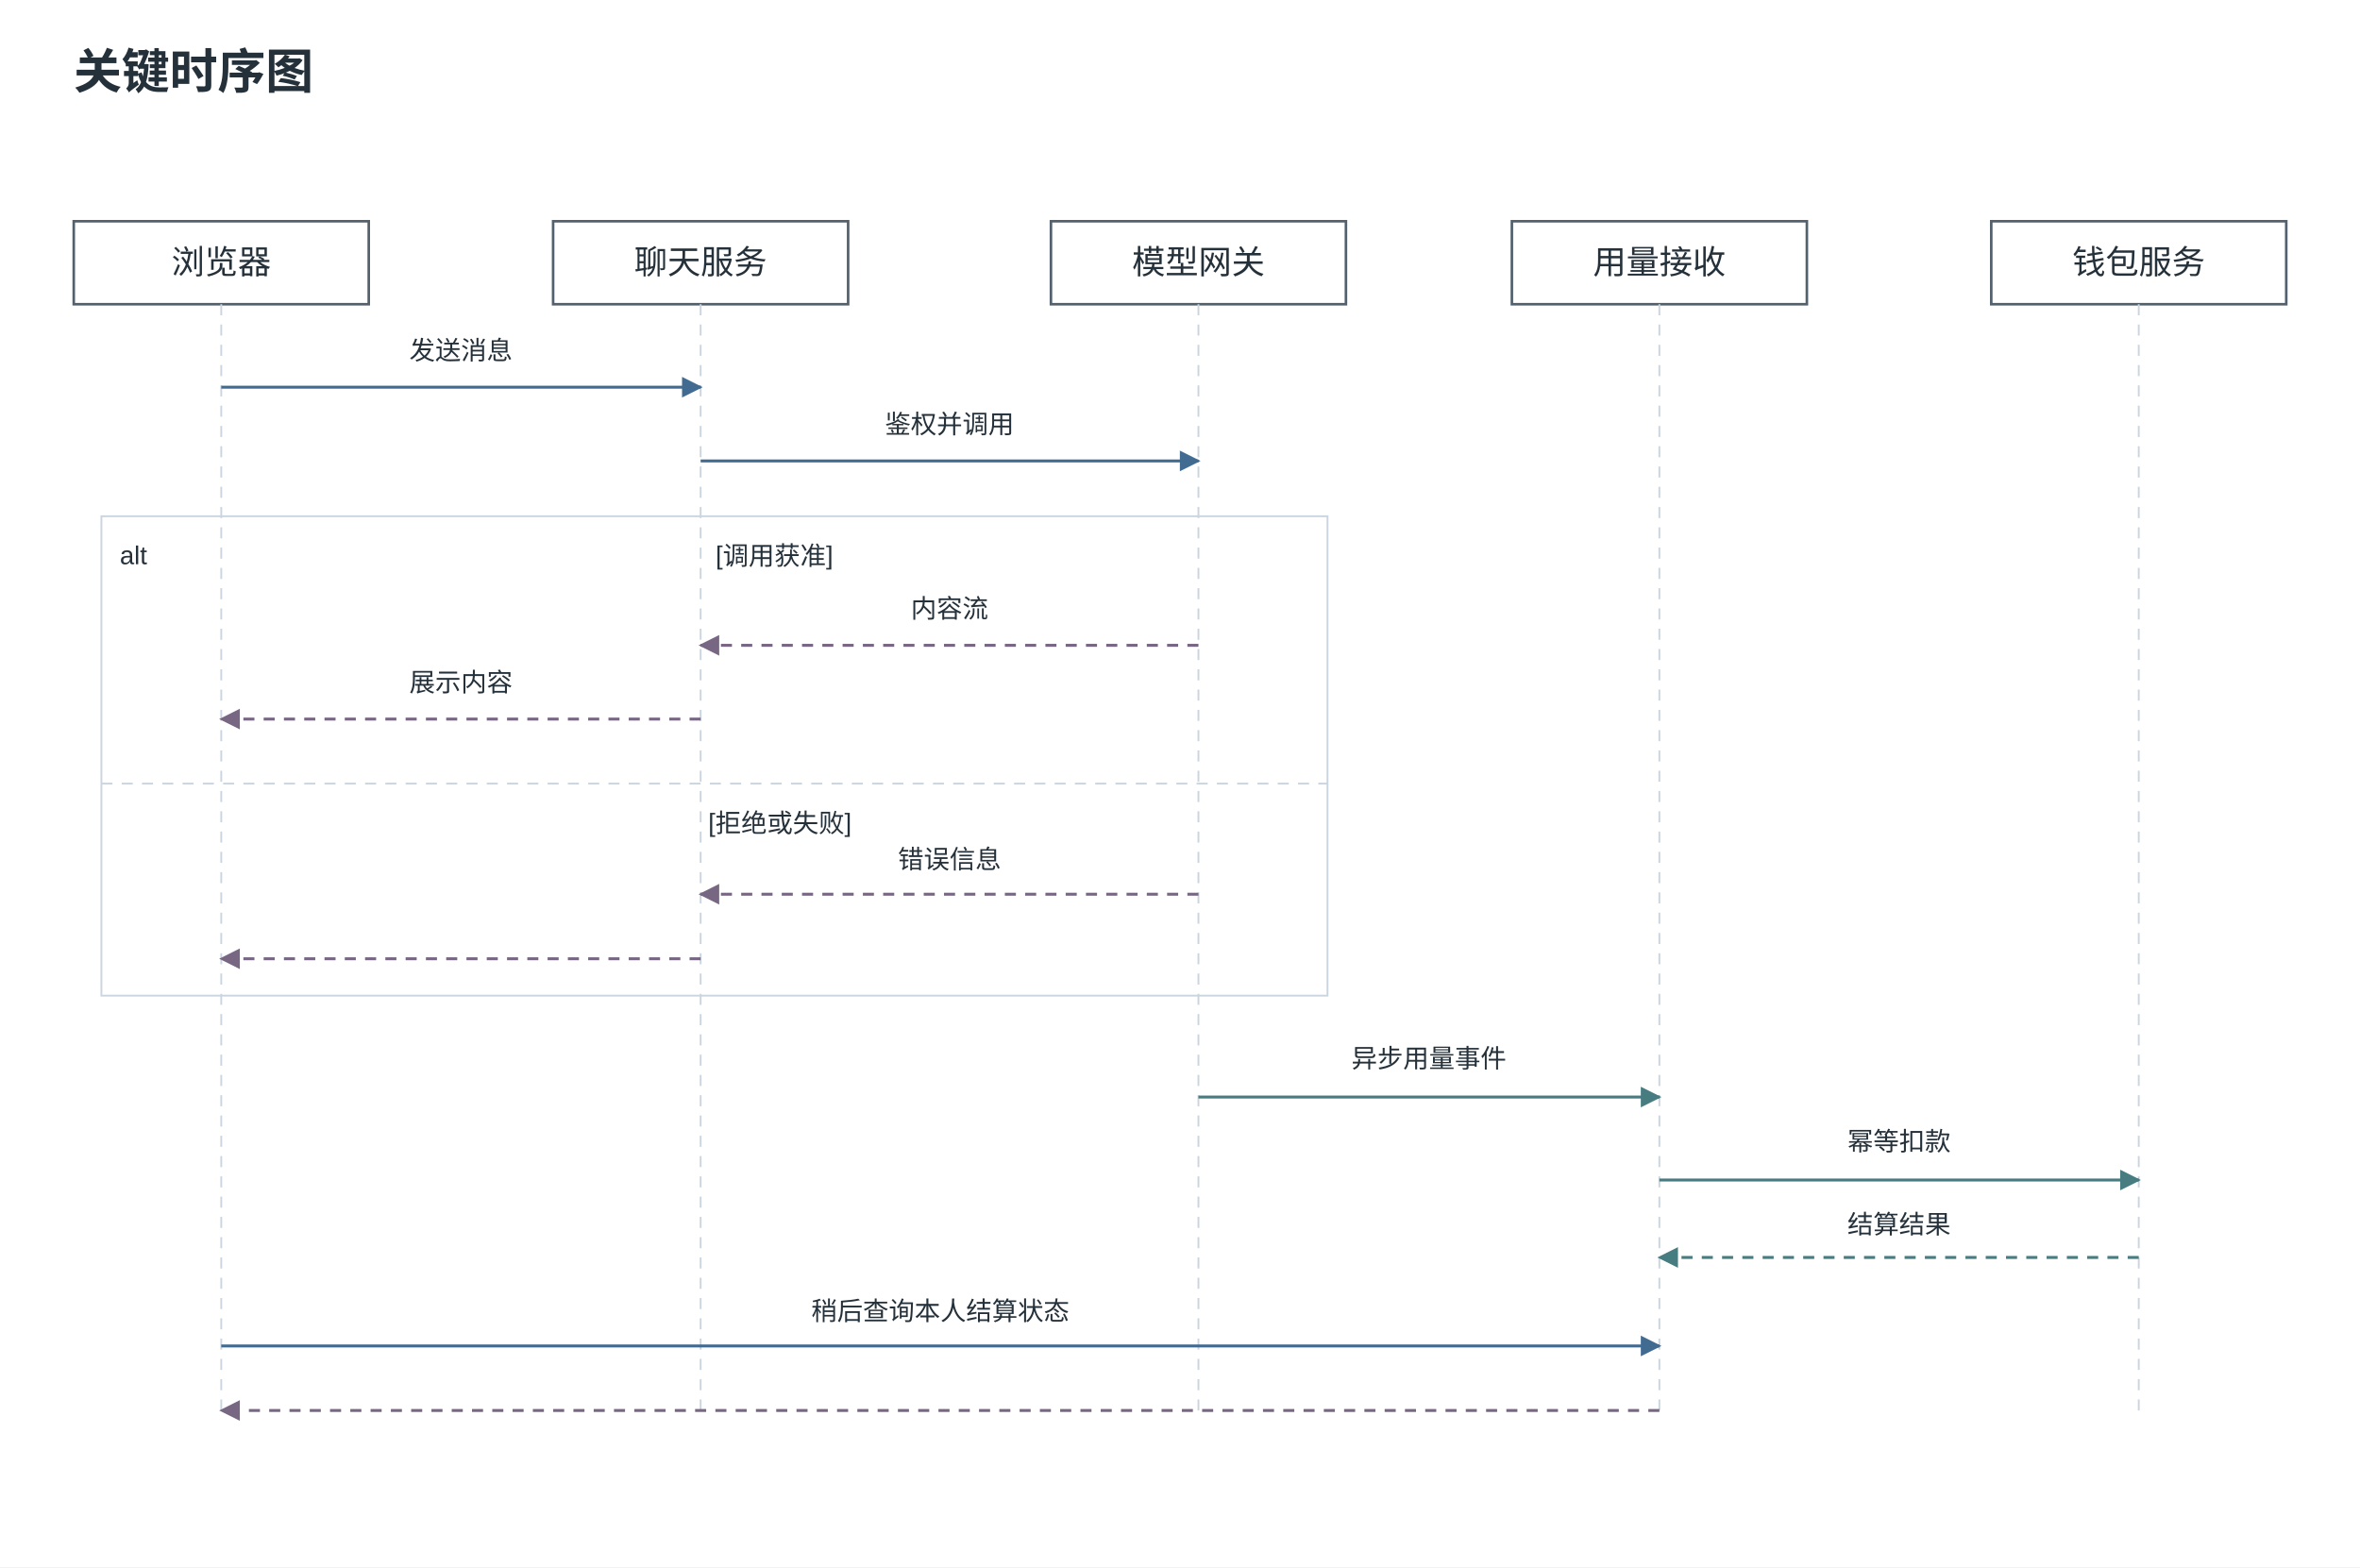
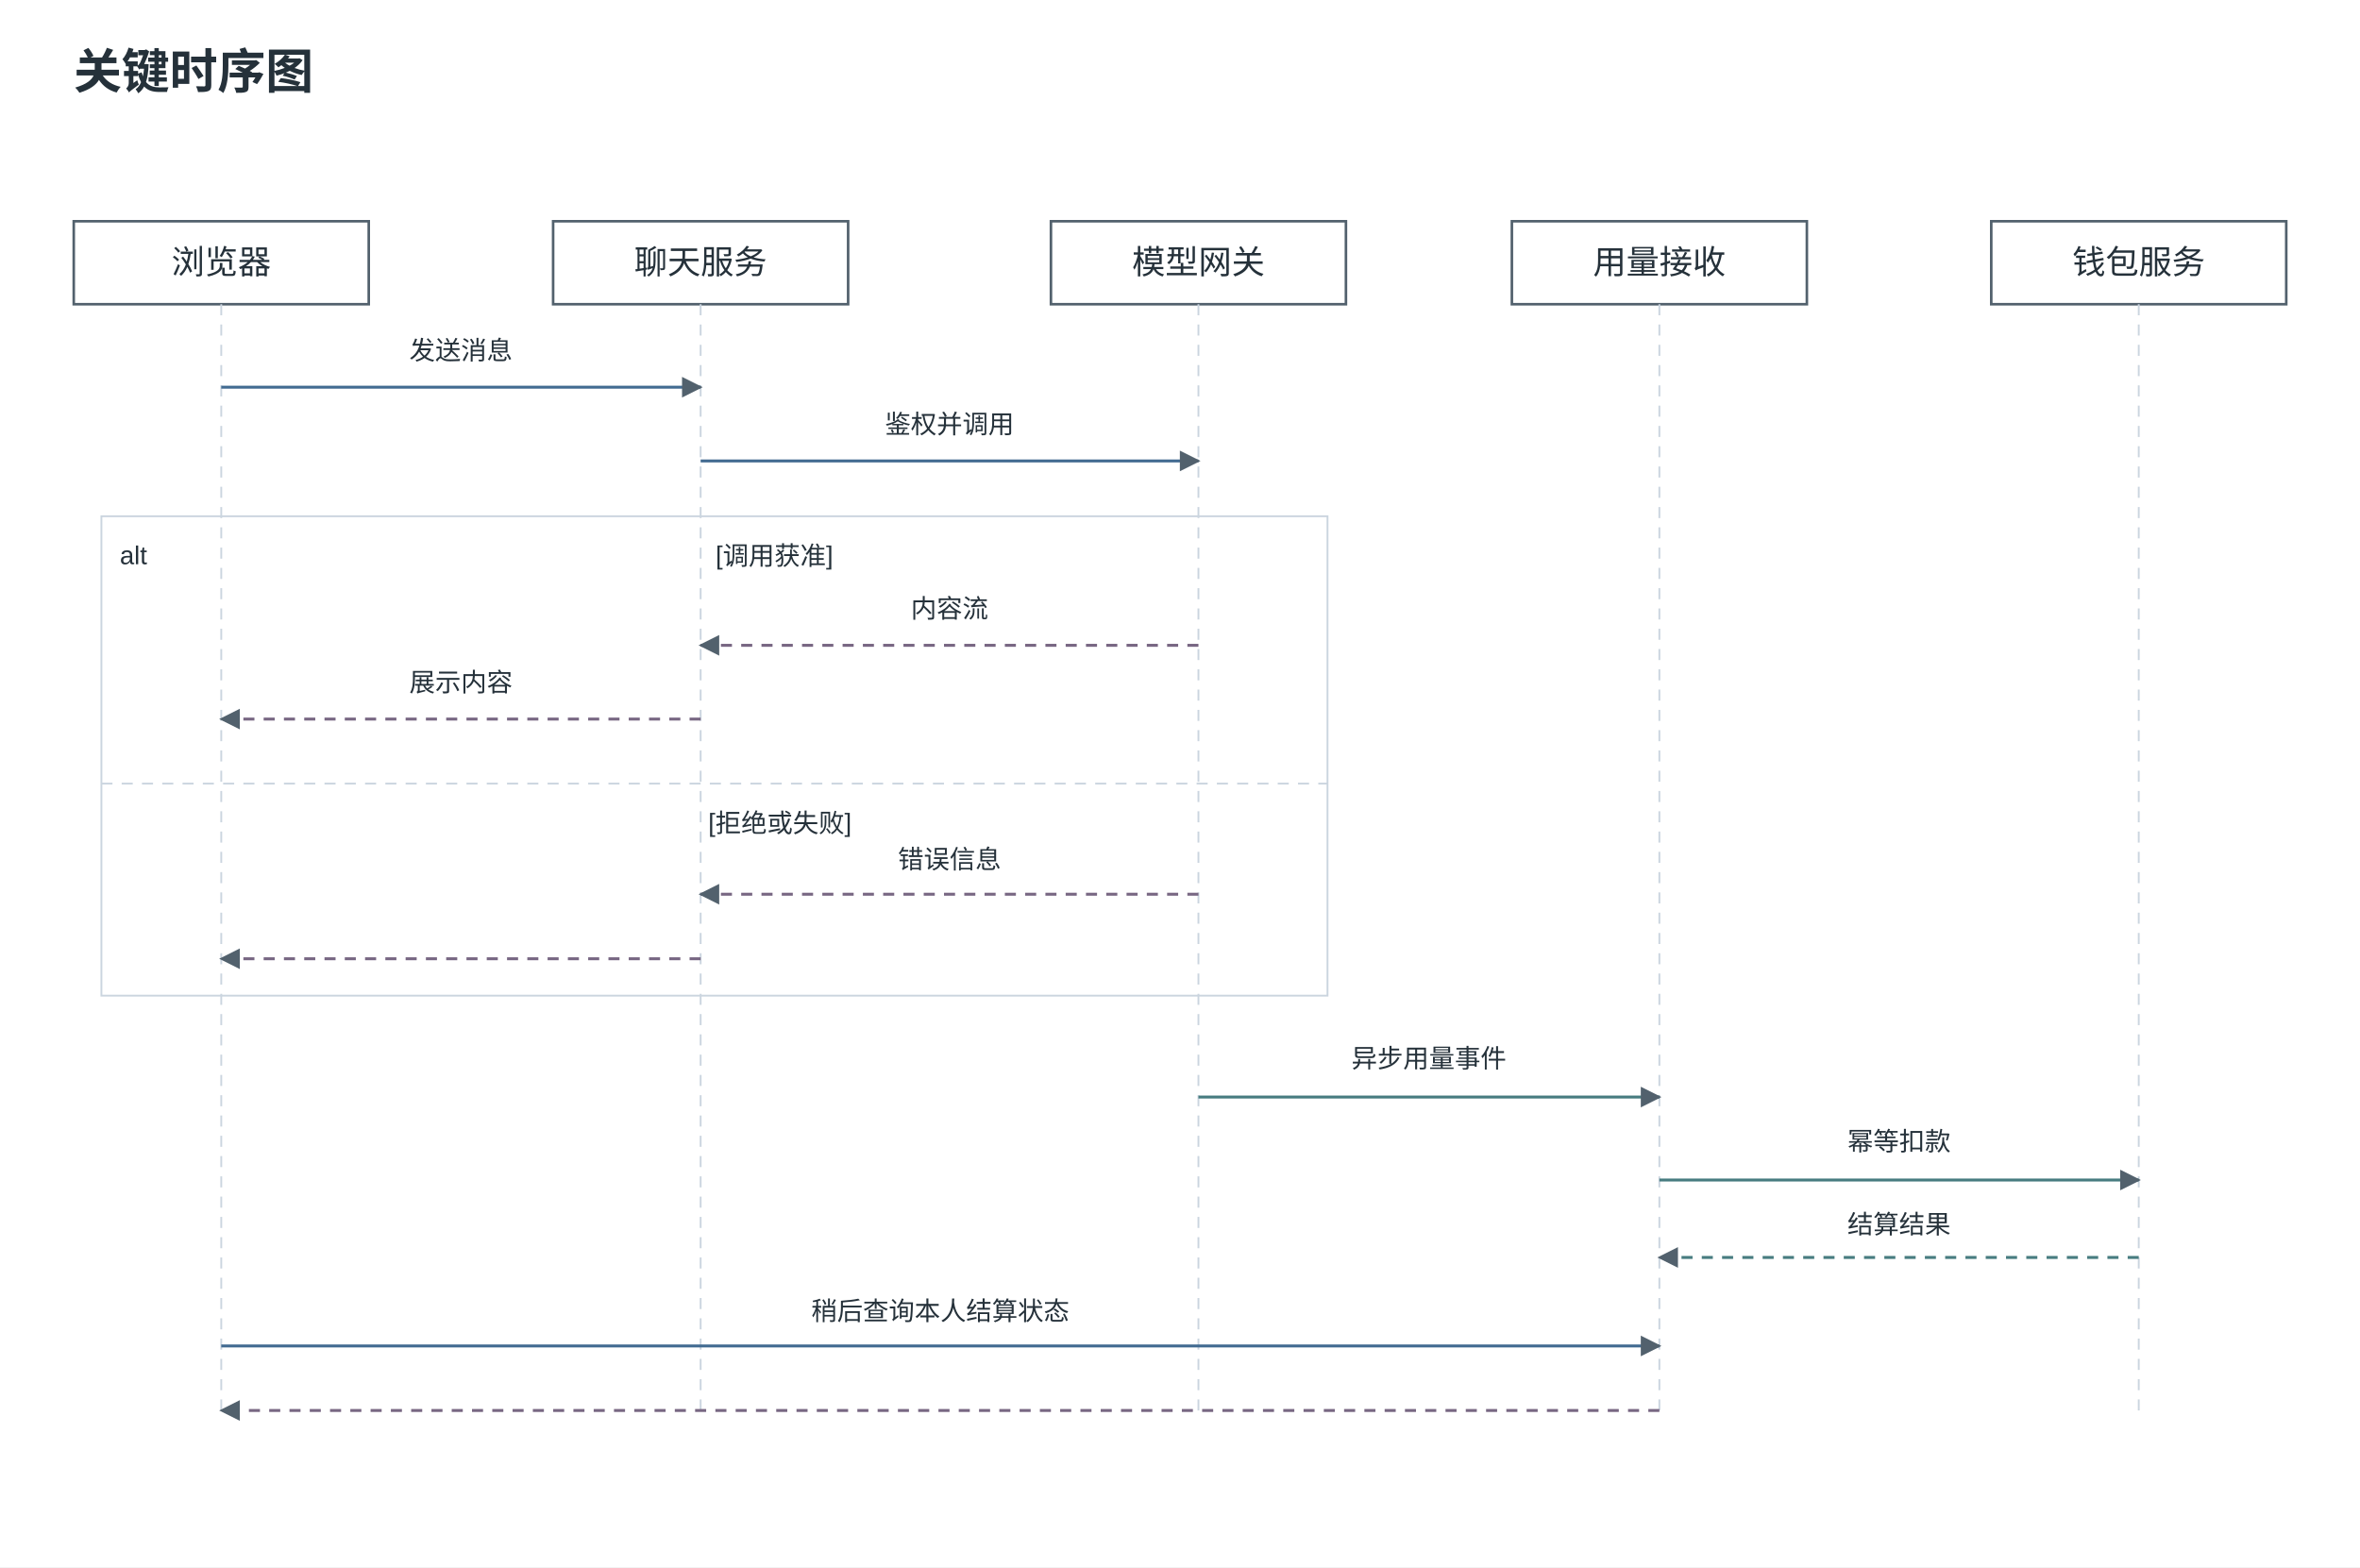
<svg xmlns="http://www.w3.org/2000/svg" width="1280" height="850" viewBox="0 0 1280 850" role="img" aria-labelledby="title desc">
  <defs>
    <marker id="arrow" viewBox="0 0 10 10" refX="9" refY="5" markerWidth="7" markerHeight="7" orient="auto">
-       <path d="M0 0 L10 5 L0 10 Z" fill="context-stroke" />
+       <path d="M0 0 L10 5 L0 10 Z" fill="#52616d" />
    </marker>
  </defs>
  <style>
- text{font-family:Arial,"Noto Sans CJK SC","Microsoft YaHei",sans-serif;font-size:18px;fill:#25313A}
+ text{font-family:Arial, 'Microsoft YaHei', 'PingFang SC', 'Noto Sans CJK SC', 'Source Han Sans CN', sans-serif;font-size:18px;fill:#25313A}
.box{fill:white;stroke:#52616D;stroke-width:1.4}
.line{fill:none;stroke:#52616D;stroke-width:1.6}
.dashed{stroke-dasharray:6 5}.small{font-size:14px}.heading{font-size:26px;font-weight:600}
.panel{fill:#F5F7FA;stroke:#CBD5DF;stroke-width:1}
.guide{fill:none;stroke:#CBD5DF;stroke-width:1}
.blue{stroke:#426B91}.purple{stroke:#786783}.teal{stroke:#477C80}.brown{stroke:#8A735C}
.green{stroke:#327354}.red{stroke:#AA4E4E}.yellow{stroke:#926D20}
.box.green{fill:#EDF5EF}.box.red{fill:#FAEEEE}.box.yellow{fill:#FBF5E5}
.caption{paint-order:stroke;stroke:white;stroke-width:7px;stroke-linejoin:round}
</style>
  <rect width="1280" height="850" fill="white" />
-   <text x="40" y="48" class="heading">关键时序图</text>
-   <rect x="40" y="120" width="160" height="45" class="box" />
-   <text x="120" y="148.5" text-anchor="middle">浏览器</text>
-   <path d="M120 165 V770" class="guide dashed" />
-   <rect x="300" y="120" width="160" height="45" class="box" />
-   <text x="380" y="148.5" text-anchor="middle">聊天服务</text>
-   <path d="M380 165 V770" class="guide dashed" />
-   <rect x="570" y="120" width="160" height="45" class="box" />
-   <text x="650" y="148.5" text-anchor="middle">模型网关</text>
-   <path d="M650 165 V770" class="guide dashed" />
-   <rect x="820" y="120" width="160" height="45" class="box" />
-   <text x="900" y="148.5" text-anchor="middle">用量接收</text>
-   <path d="M900 165 V770" class="guide dashed" />
-   <rect x="1080" y="120" width="160" height="45" class="box" />
-   <text x="1160" y="148.5" text-anchor="middle">钱包服务</text>
-   <path d="M1160 165 V770" class="guide dashed" />
-   <path d="M120 210 H380" class="line blue" marker-end="url(#arrow)" />
-   <text x="250" y="195" class="small" text-anchor="middle">发送消息</text>
-   <path d="M380 250 H650" class="line blue" marker-end="url(#arrow)" />
-   <text x="515" y="235" class="small" text-anchor="middle">鉴权并调用</text>
+   <text x="40" y="48" class="heading" font-family="Arial, 'Microsoft YaHei', 'PingFang SC', 'Noto Sans CJK SC', 'Source Han Sans CN', sans-serif" font-size="26px" fill="#25313A" font-weight="600">关键时序图</text>
+   <rect x="40" y="120" width="160" height="45" class="box" fill="white" stroke="#52616D" stroke-width="1.4" />
+   <text x="120" y="148.5" text-anchor="middle" font-family="Arial, 'Microsoft YaHei', 'PingFang SC', 'Noto Sans CJK SC', 'Source Han Sans CN', sans-serif" font-size="18px" fill="#25313A">浏览器</text>
+   <path d="M120 165 V770" class="guide dashed" stroke-dasharray="6 5" fill="none" stroke="#CBD5DF" stroke-width="1" />
+   <rect x="300" y="120" width="160" height="45" class="box" fill="white" stroke="#52616D" stroke-width="1.4" />
+   <text x="380" y="148.5" text-anchor="middle" font-family="Arial, 'Microsoft YaHei', 'PingFang SC', 'Noto Sans CJK SC', 'Source Han Sans CN', sans-serif" font-size="18px" fill="#25313A">聊天服务</text>
+   <path d="M380 165 V770" class="guide dashed" stroke-dasharray="6 5" fill="none" stroke="#CBD5DF" stroke-width="1" />
+   <rect x="570" y="120" width="160" height="45" class="box" fill="white" stroke="#52616D" stroke-width="1.4" />
+   <text x="650" y="148.5" text-anchor="middle" font-family="Arial, 'Microsoft YaHei', 'PingFang SC', 'Noto Sans CJK SC', 'Source Han Sans CN', sans-serif" font-size="18px" fill="#25313A">模型网关</text>
+   <path d="M650 165 V770" class="guide dashed" stroke-dasharray="6 5" fill="none" stroke="#CBD5DF" stroke-width="1" />
+   <rect x="820" y="120" width="160" height="45" class="box" fill="white" stroke="#52616D" stroke-width="1.4" />
+   <text x="900" y="148.5" text-anchor="middle" font-family="Arial, 'Microsoft YaHei', 'PingFang SC', 'Noto Sans CJK SC', 'Source Han Sans CN', sans-serif" font-size="18px" fill="#25313A">用量接收</text>
+   <path d="M900 165 V770" class="guide dashed" stroke-dasharray="6 5" fill="none" stroke="#CBD5DF" stroke-width="1" />
+   <rect x="1080" y="120" width="160" height="45" class="box" fill="white" stroke="#52616D" stroke-width="1.4" />
+   <text x="1160" y="148.5" text-anchor="middle" font-family="Arial, 'Microsoft YaHei', 'PingFang SC', 'Noto Sans CJK SC', 'Source Han Sans CN', sans-serif" font-size="18px" fill="#25313A">钱包服务</text>
+   <path d="M1160 165 V770" class="guide dashed" stroke-dasharray="6 5" fill="none" stroke="#CBD5DF" stroke-width="1" />
+   <path d="M120 210 H380" class="line blue" marker-end="url(#arrow)" fill="none" stroke="#426B91" stroke-width="1.6" />
+   <text x="250" y="195" class="small" text-anchor="middle" font-family="Arial, 'Microsoft YaHei', 'PingFang SC', 'Noto Sans CJK SC', 'Source Han Sans CN', sans-serif" font-size="14px" fill="#25313A">发送消息</text>
+   <path d="M380 250 H650" class="line blue" marker-end="url(#arrow)" fill="none" stroke="#426B91" stroke-width="1.6" />
+   <text x="515" y="235" class="small" text-anchor="middle" font-family="Arial, 'Microsoft YaHei', 'PingFang SC', 'Noto Sans CJK SC', 'Source Han Sans CN', sans-serif" font-size="14px" fill="#25313A">鉴权并调用</text>
  <rect x="55" y="280" width="665" height="260" fill="none" stroke="#CBD5DF" />
-   <text x="65" y="306" class="small">alt</text>
-   <text x="420" y="306" class="small" text-anchor="middle">[调用获准]</text>
-   <path d="M650 350 H380" class="line purple dashed" marker-end="url(#arrow)" />
-   <text x="515" y="335" class="small" text-anchor="middle">内容流</text>
-   <path d="M380 390 H120" class="line purple dashed" marker-end="url(#arrow)" />
-   <text x="250" y="375" class="small" text-anchor="middle">展示内容</text>
-   <path d="M55 425 H720" class="guide dashed" />
-   <text x="423" y="451" class="small" text-anchor="middle">[拒绝或失败]</text>
-   <path d="M650 485 H380" class="line purple dashed" marker-end="url(#arrow)" />
-   <text x="515" y="471" class="small" text-anchor="middle">错误信息</text>
-   <path d="M380 520 H120" class="line purple dashed" marker-end="url(#arrow)" />
-   <path d="M650 595 H900" class="line teal" marker-end="url(#arrow)" />
-   <text x="775" y="579" class="small" text-anchor="middle">异步用量事件</text>
-   <path d="M900 640 H1160" class="line teal" marker-end="url(#arrow)" />
-   <text x="1030" y="624" class="small" text-anchor="middle">幂等扣款</text>
-   <path d="M1160 682 H900" class="line teal dashed" marker-end="url(#arrow)" />
-   <text x="1030" y="669" class="small" text-anchor="middle">结算结果</text>
-   <path d="M120 730 H900" class="line blue" marker-end="url(#arrow)" />
-   <text x="510" y="716" class="small" text-anchor="middle">稍后查询本人结算状态</text>
-   <path d="M900 765 H120" class="line purple dashed" marker-end="url(#arrow)" />
+   <text x="65" y="306" class="small" font-family="Arial, 'Microsoft YaHei', 'PingFang SC', 'Noto Sans CJK SC', 'Source Han Sans CN', sans-serif" font-size="14px" fill="#25313A">alt</text>
+   <text x="420" y="306" class="small" text-anchor="middle" font-family="Arial, 'Microsoft YaHei', 'PingFang SC', 'Noto Sans CJK SC', 'Source Han Sans CN', sans-serif" font-size="14px" fill="#25313A">[调用获准]</text>
+   <path d="M650 350 H380" class="line purple dashed" marker-end="url(#arrow)" fill="none" stroke="#786783" stroke-width="1.6" stroke-dasharray="6 5" />
+   <text x="515" y="335" class="small" text-anchor="middle" font-family="Arial, 'Microsoft YaHei', 'PingFang SC', 'Noto Sans CJK SC', 'Source Han Sans CN', sans-serif" font-size="14px" fill="#25313A">内容流</text>
+   <path d="M380 390 H120" class="line purple dashed" marker-end="url(#arrow)" fill="none" stroke="#786783" stroke-width="1.6" stroke-dasharray="6 5" />
+   <text x="250" y="375" class="small" text-anchor="middle" font-family="Arial, 'Microsoft YaHei', 'PingFang SC', 'Noto Sans CJK SC', 'Source Han Sans CN', sans-serif" font-size="14px" fill="#25313A">展示内容</text>
+   <path d="M55 425 H720" class="guide dashed" stroke-dasharray="6 5" fill="none" stroke="#CBD5DF" stroke-width="1" />
+   <text x="423" y="451" class="small" text-anchor="middle" font-family="Arial, 'Microsoft YaHei', 'PingFang SC', 'Noto Sans CJK SC', 'Source Han Sans CN', sans-serif" font-size="14px" fill="#25313A">[拒绝或失败]</text>
+   <path d="M650 485 H380" class="line purple dashed" marker-end="url(#arrow)" fill="none" stroke="#786783" stroke-width="1.6" stroke-dasharray="6 5" />
+   <text x="515" y="471" class="small" text-anchor="middle" font-family="Arial, 'Microsoft YaHei', 'PingFang SC', 'Noto Sans CJK SC', 'Source Han Sans CN', sans-serif" font-size="14px" fill="#25313A">错误信息</text>
+   <path d="M380 520 H120" class="line purple dashed" marker-end="url(#arrow)" fill="none" stroke="#786783" stroke-width="1.6" stroke-dasharray="6 5" />
+   <path d="M650 595 H900" class="line teal" marker-end="url(#arrow)" fill="none" stroke="#477C80" stroke-width="1.6" />
+   <text x="775" y="579" class="small" text-anchor="middle" font-family="Arial, 'Microsoft YaHei', 'PingFang SC', 'Noto Sans CJK SC', 'Source Han Sans CN', sans-serif" font-size="14px" fill="#25313A">异步用量事件</text>
+   <path d="M900 640 H1160" class="line teal" marker-end="url(#arrow)" fill="none" stroke="#477C80" stroke-width="1.6" />
+   <text x="1030" y="624" class="small" text-anchor="middle" font-family="Arial, 'Microsoft YaHei', 'PingFang SC', 'Noto Sans CJK SC', 'Source Han Sans CN', sans-serif" font-size="14px" fill="#25313A">幂等扣款</text>
+   <path d="M1160 682 H900" class="line teal dashed" marker-end="url(#arrow)" fill="none" stroke="#477C80" stroke-width="1.6" stroke-dasharray="6 5" />
+   <text x="1030" y="669" class="small" text-anchor="middle" font-family="Arial, 'Microsoft YaHei', 'PingFang SC', 'Noto Sans CJK SC', 'Source Han Sans CN', sans-serif" font-size="14px" fill="#25313A">结算结果</text>
+   <path d="M120 730 H900" class="line blue" marker-end="url(#arrow)" fill="none" stroke="#426B91" stroke-width="1.6" />
+   <text x="510" y="716" class="small" text-anchor="middle" font-family="Arial, 'Microsoft YaHei', 'PingFang SC', 'Noto Sans CJK SC', 'Source Han Sans CN', sans-serif" font-size="14px" fill="#25313A">稍后查询本人结算状态</text>
+   <path d="M900 765 H120" class="line purple dashed" marker-end="url(#arrow)" fill="none" stroke="#786783" stroke-width="1.6" stroke-dasharray="6 5" />
</svg>
